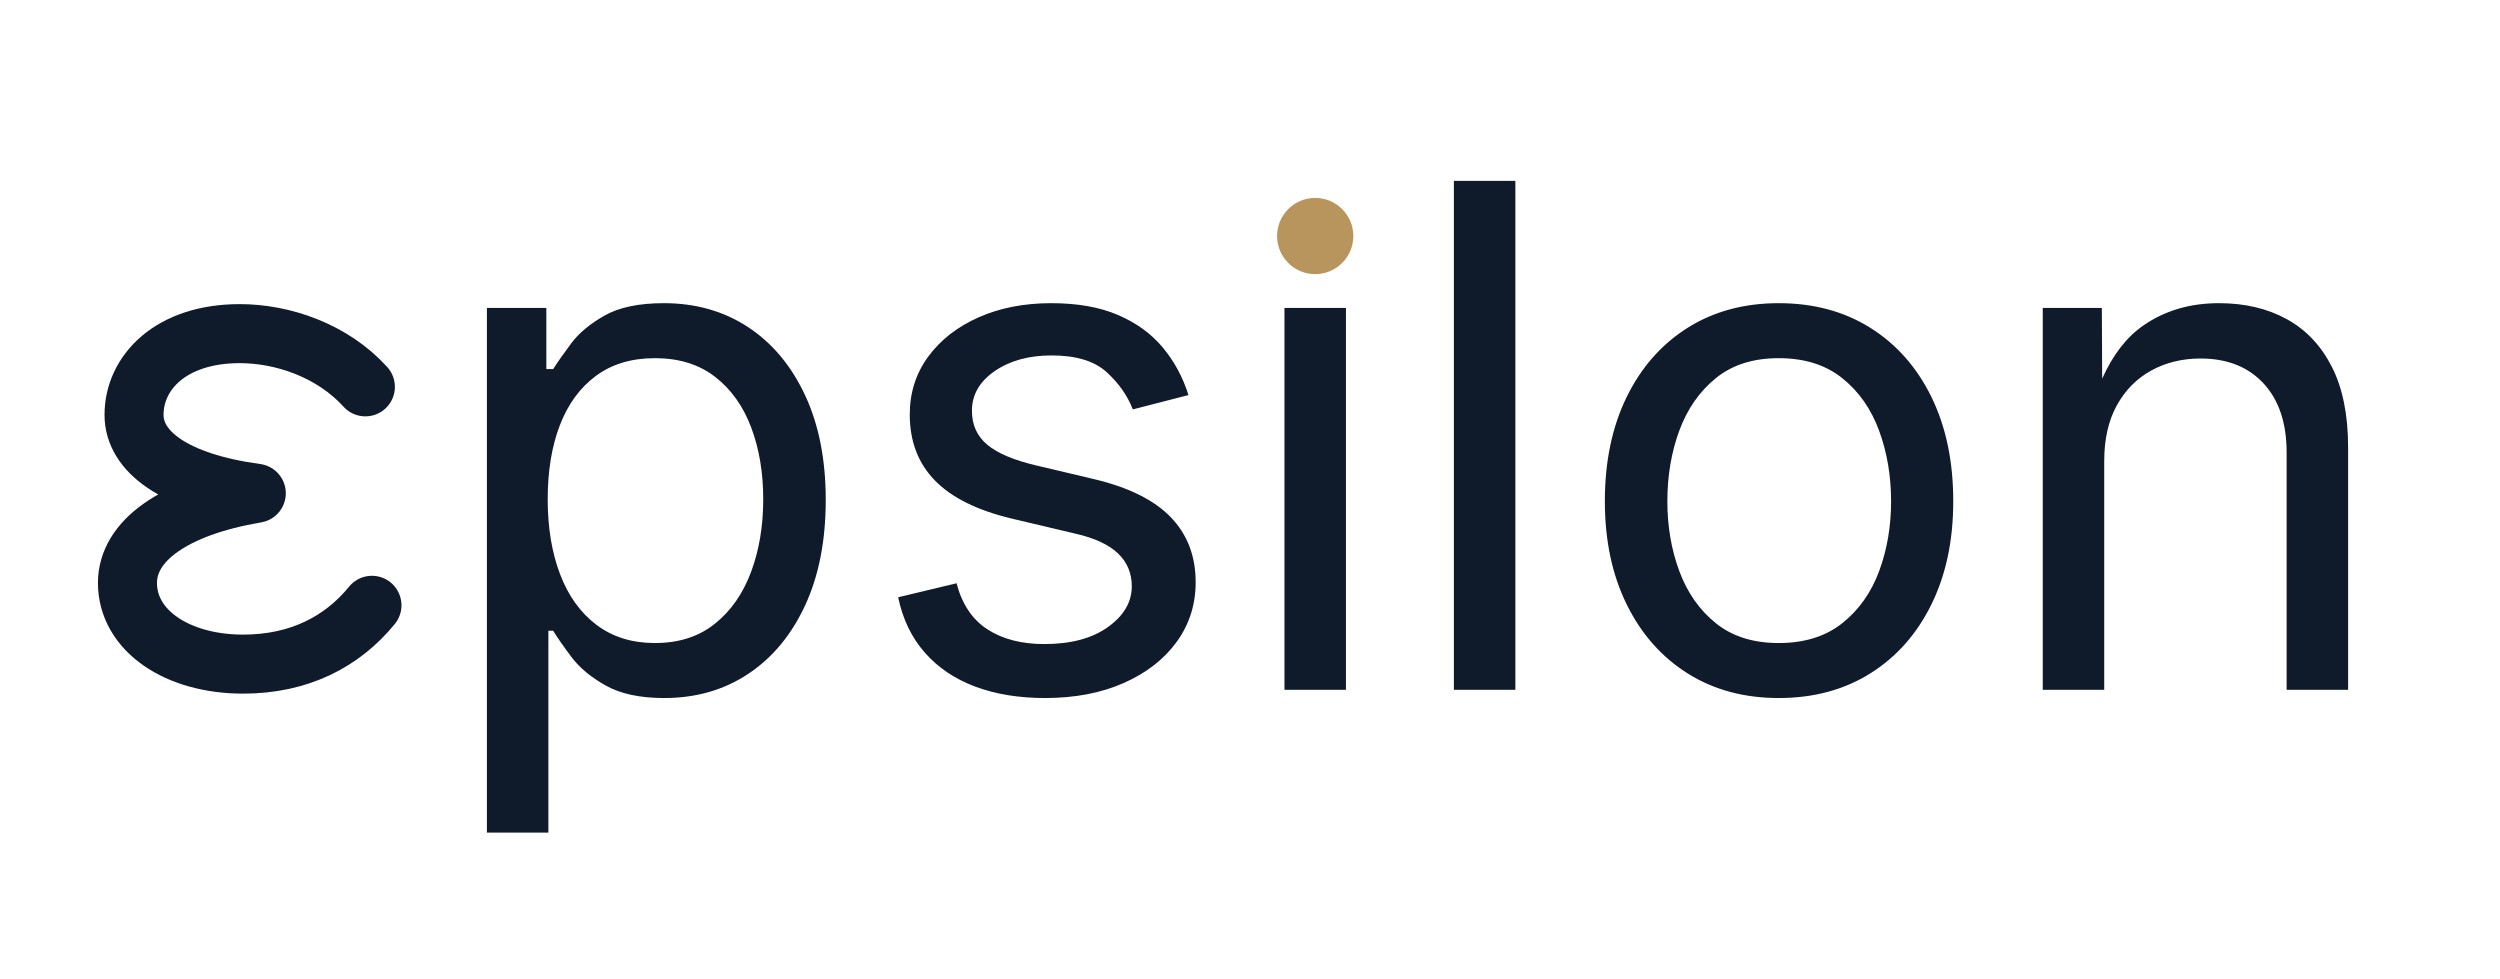
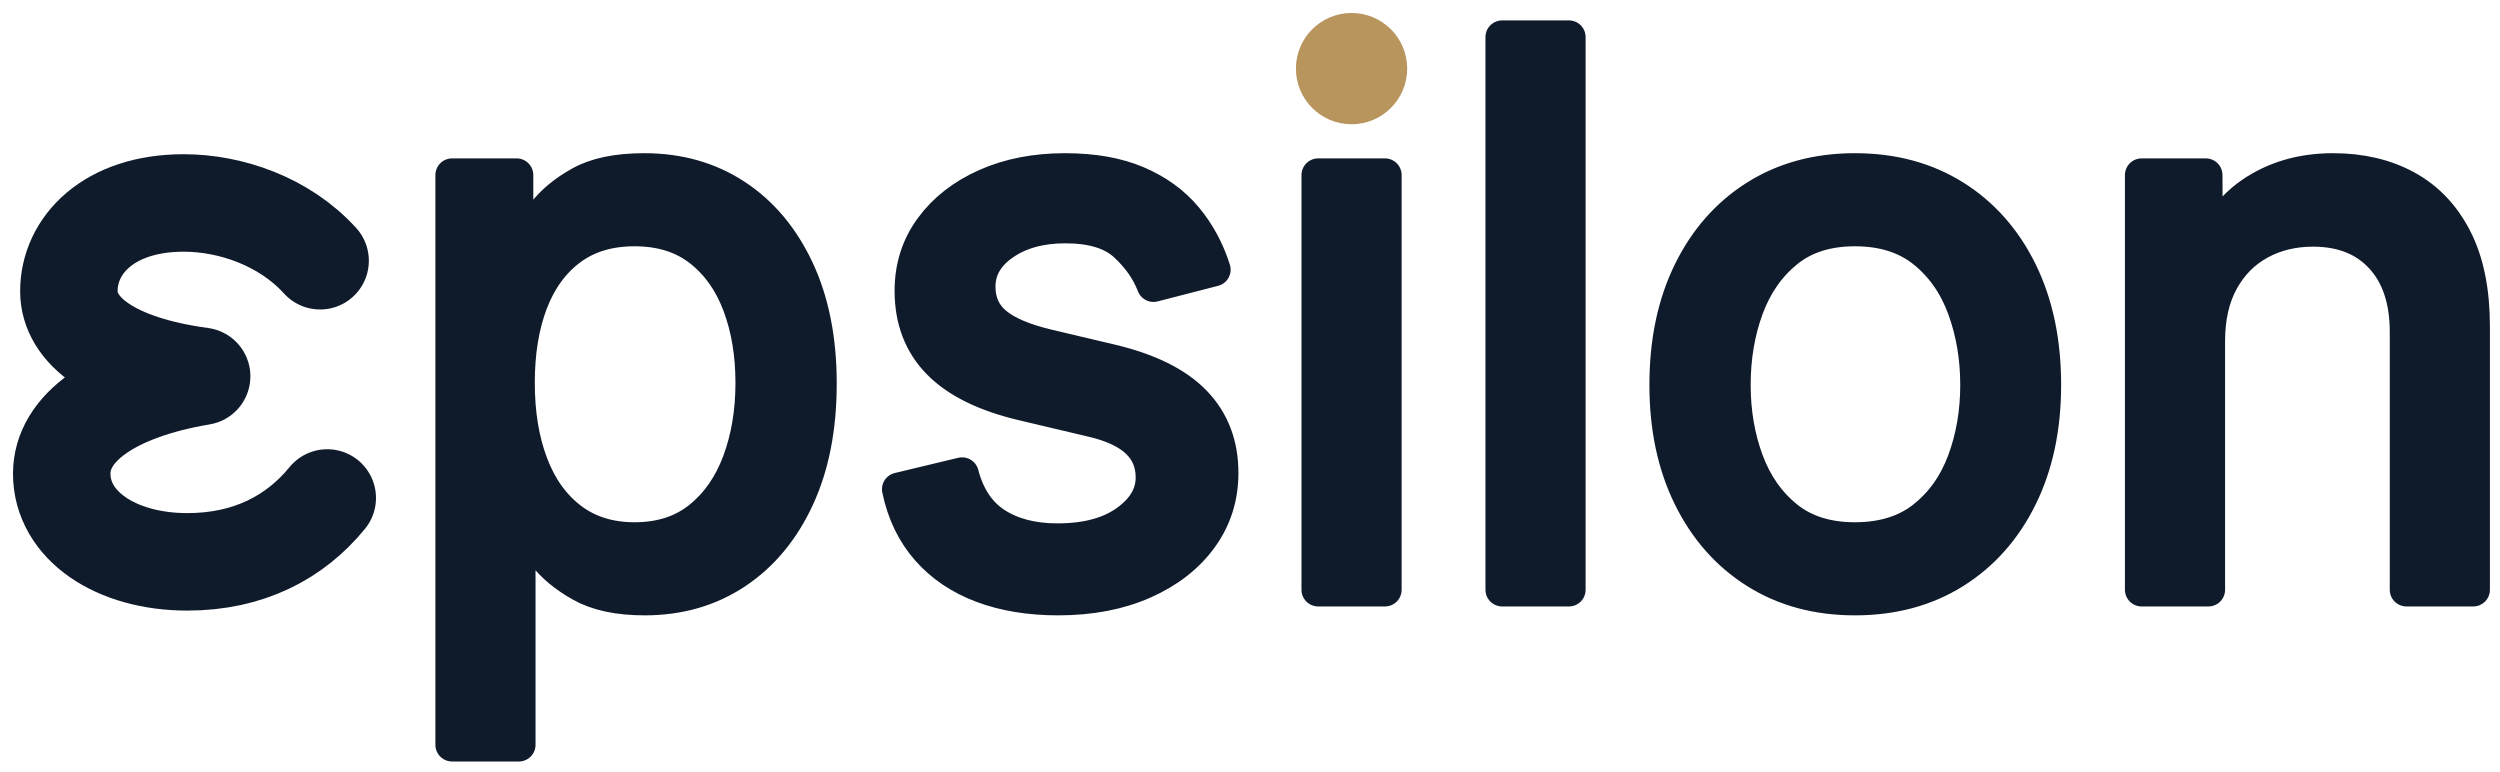
- <svg xmlns="http://www.w3.org/2000/svg" viewBox="-286.7 -2019.6 7319.2 2865.3">
+ <svg xmlns="http://www.w3.org/2000/svg" viewBox="-80 -1590 6740 2080" role="img" aria-label="Epsilon">
  <g transform="translate(-629.8 -1608.6) scale(4.09983)">
-     <path d="M 344.6 176.0 C 321.0 150.0, 285.6 138.0, 254.9 138.0 C 205.4 138.0, 179.4 166.0, 179.4 196.0 C 179.4 222.0, 207.7 244.0, 266.7 252.0 C 207.7 262.0, 174.7 286.0, 174.7 316.0 C 174.7 350.0, 210.1 374.0, 257.3 374.0 C 297.4 374.0, 328.1 358.0, 349.3 332.0" fill="none" stroke="#0F1A2B" stroke-width="42.15" stroke-linecap="round" stroke-linejoin="round" />
+     <path d="M 344.6 176.0 C 321.0 150.0, 285.6 138.0, 254.9 138.0 C 205.4 138.0, 179.4 166.0, 179.4 196.0 C 179.4 222.0, 207.7 244.0, 266.7 252.0 C 207.7 262.0, 174.7 286.0, 174.7 316.0 C 174.7 350.0, 210.1 374.0, 257.3 374.0 C 297.4 374.0, 328.1 358.0, 349.3 332.0" fill="none" stroke="#0F1A2B" stroke-width="64.1" stroke-linecap="round" stroke-linejoin="round" />
  </g>
  <g transform="translate(980.8 0)">
-     <path d="M158 418V-1118H332V-939H352Q371 -969 405.0 -1014.5Q439 -1060 503.0 -1096.0Q567 -1132 676 -1132Q816 -1132 922.5 -1062.0Q1029 -992 1089.5 -862.5Q1150 -733 1150 -556Q1150 -378 1090.0 -248.0Q1030 -118 923.5 -47.0Q817 24 677 24Q571 24 506.0 -12.5Q441 -49 406.0 -95.5Q371 -142 352 -173H338V418ZM650 -137Q755 -137 825.5 -193.5Q896 -250 931.5 -345.5Q967 -441 967 -558Q967 -674 932.0 -767.5Q897 -861 826.5 -916.0Q756 -971 650 -971Q547 -971 477.0 -919.0Q407 -867 371.5 -774.5Q336 -682 336 -558Q336 -434 372.0 -339.0Q408 -244 478.5 -190.5Q549 -137 650 -137Z M1792.0 24Q1677.0 24 1587.5 -9.5Q1498.0 -43 1440.0 -109.0Q1382.0 -175 1362.0 -271L1533.0 -312Q1557.0 -220 1623.5 -177.0Q1690.0 -134 1790.0 -134Q1907.0 -134 1976.5 -184.0Q2046.0 -234 2046.0 -303Q2046.0 -361 2005.5 -399.5Q1965.0 -438 1882.0 -457L1696.0 -501Q1544.0 -537 1470.0 -612.5Q1396.0 -688 1396.0 -806Q1396.0 -902 1450.0 -975.5Q1504.0 -1049 1597.5 -1090.5Q1691.0 -1132 1810.0 -1132Q1925.0 -1132 2005.5 -1097.5Q2086.0 -1063 2136.5 -1002.5Q2187.0 -942 2212.0 -863L2049.0 -821Q2026.0 -881 1972.5 -930.0Q1919.0 -979 1811.0 -979Q1711.0 -979 1644.5 -933.0Q1578.0 -887 1578.0 -817Q1578.0 -755 1623.0 -717.5Q1668.0 -680 1766.0 -657L1935.0 -617Q2087.0 -581 2160.0 -505.5Q2233.0 -430 2233.0 -315Q2233.0 -217 2177.5 -140.5Q2122.0 -64 2022.5 -20.0Q1923.0 24 1792.0 24Z M2493.0 0V-1118H2673.0V0Z M3169.0 -1490V0H2989.0V-1490Z M3940.0 24Q3788.0 24 3673.5 -48.0Q3559.0 -120 3495.0 -250.0Q3431.0 -380 3431.0 -552Q3431.0 -727 3495.0 -857.5Q3559.0 -988 3673.5 -1060.0Q3788.0 -1132 3940.0 -1132Q4093.0 -1132 4208.0 -1060.0Q4323.0 -988 4387.0 -857.5Q4451.0 -727 4451.0 -552Q4451.0 -380 4387.0 -250.0Q4323.0 -120 4208.0 -48.0Q4093.0 24 3940.0 24ZM3940.0 -137Q4053.0 -137 4126.0 -195.0Q4199.0 -253 4234.0 -347.5Q4269.0 -442 4269.0 -552Q4269.0 -663 4234.0 -758.5Q4199.0 -854 4126.0 -912.5Q4053.0 -971 3940.0 -971Q3828.0 -971 3756.0 -912.5Q3684.0 -854 3649.0 -759.0Q3614.0 -664 3614.0 -552Q3614.0 -442 3649.0 -347.5Q3684.0 -253 3756.0 -195.0Q3828.0 -137 3940.0 -137Z M4893.0 -670V0H4713.0V-1118H4886.0L4887.0 -911Q4934.0 -1016 5008.0 -1067Q5102.0 -1132 5229.0 -1132Q5342.0 -1132 5427.0 -1085.5Q5512.0 -1039 5559.5 -945.5Q5607.0 -852 5607.0 -710V0H5427.0V-695Q5427.0 -824 5359.5 -897.0Q5292.0 -970 5175.0 -970Q5095.0 -970 5031.0 -935.0Q4967.0 -900 4930.0 -833.0Q4893.0 -766 4893.0 -670Z" fill="#0F1A2B" />
-     <circle cx="2583.0" cy="-1328.6" r="111.6" fill="#B9955E" />
+     <path d="M158 418V-1118H332V-939H352Q371 -969 405.0 -1014.5Q439 -1060 503.0 -1096.0Q567 -1132 676 -1132Q816 -1132 922.5 -1062.0Q1029 -992 1089.5 -862.5Q1150 -733 1150 -556Q1150 -378 1090.0 -248.0Q1030 -118 923.5 -47.0Q817 24 677 24Q571 24 506.0 -12.5Q441 -49 406.0 -95.5Q371 -142 352 -173H338V418ZM650 -137Q755 -137 825.5 -193.5Q896 -250 931.5 -345.5Q967 -441 967 -558Q967 -674 932.0 -767.5Q897 -861 826.5 -916.0Q756 -971 650 -971Q547 -971 477.0 -919.0Q407 -867 371.5 -774.5Q336 -682 336 -558Q336 -434 372.0 -339.0Q408 -244 478.5 -190.5Q549 -137 650 -137Z M1792.0 24Q1677.0 24 1587.5 -9.5Q1498.0 -43 1440.0 -109.0Q1382.0 -175 1362.0 -271L1533.0 -312Q1557.0 -220 1623.5 -177.0Q1690.0 -134 1790.0 -134Q1907.0 -134 1976.5 -184.0Q2046.0 -234 2046.0 -303Q2046.0 -361 2005.5 -399.5Q1965.0 -438 1882.0 -457L1696.0 -501Q1544.0 -537 1470.0 -612.5Q1396.0 -688 1396.0 -806Q1396.0 -902 1450.0 -975.5Q1504.0 -1049 1597.5 -1090.5Q1691.0 -1132 1810.0 -1132Q1925.0 -1132 2005.5 -1097.5Q2086.0 -1063 2136.5 -1002.5Q2187.0 -942 2212.0 -863L2049.0 -821Q2026.0 -881 1972.5 -930.0Q1919.0 -979 1811.0 -979Q1711.0 -979 1644.5 -933.0Q1578.0 -887 1578.0 -817Q1578.0 -755 1623.0 -717.5Q1668.0 -680 1766.0 -657L1935.0 -617Q2087.0 -581 2160.0 -505.5Q2233.0 -430 2233.0 -315Q2233.0 -217 2177.5 -140.5Q2122.0 -64 2022.5 -20.0Q1923.0 24 1792.0 24Z M2493.0 0V-1118H2673.0V0Z M3169.0 -1490V0H2989.0V-1490Z M3940.0 24Q3788.0 24 3673.5 -48.0Q3559.0 -120 3495.0 -250.0Q3431.0 -380 3431.0 -552Q3431.0 -727 3495.0 -857.5Q3559.0 -988 3673.5 -1060.0Q3788.0 -1132 3940.0 -1132Q4093.0 -1132 4208.0 -1060.0Q4323.0 -988 4387.0 -857.5Q4451.0 -727 4451.0 -552Q4451.0 -380 4387.0 -250.0Q4323.0 -120 4208.0 -48.0Q4093.0 24 3940.0 24ZM3940.0 -137Q4053.0 -137 4126.0 -195.0Q4199.0 -253 4234.0 -347.5Q4269.0 -442 4269.0 -552Q4269.0 -663 4234.0 -758.5Q4199.0 -854 4126.0 -912.5Q4053.0 -971 3940.0 -971Q3828.0 -971 3756.0 -912.5Q3684.0 -854 3649.0 -759.0Q3614.0 -664 3614.0 -552Q3614.0 -442 3649.0 -347.5Q3684.0 -253 3756.0 -195.0Q3828.0 -137 3940.0 -137Z M4893.0 -670V0H4713.0V-1118H4886.0L4887.0 -911Q4934.0 -1016 5008.0 -1067Q5102.0 -1132 5229.0 -1132Q5342.0 -1132 5427.0 -1085.5Q5512.0 -1039 5559.5 -945.5Q5607.0 -852 5607.0 -710V0H5427.0V-695Q5427.0 -824 5359.5 -897.0Q5292.0 -970 5175.0 -970Q5095.0 -970 5031.0 -935.0Q4967.0 -900 4930.0 -833.0Q4893.0 -766 4893.0 -670Z" fill="#0F1A2B" stroke="#0F1A2B" stroke-width="90" stroke-linejoin="round" />
+     <circle cx="2583.0" cy="-1405" r="150" fill="#B9955E" />
  </g>
</svg>
